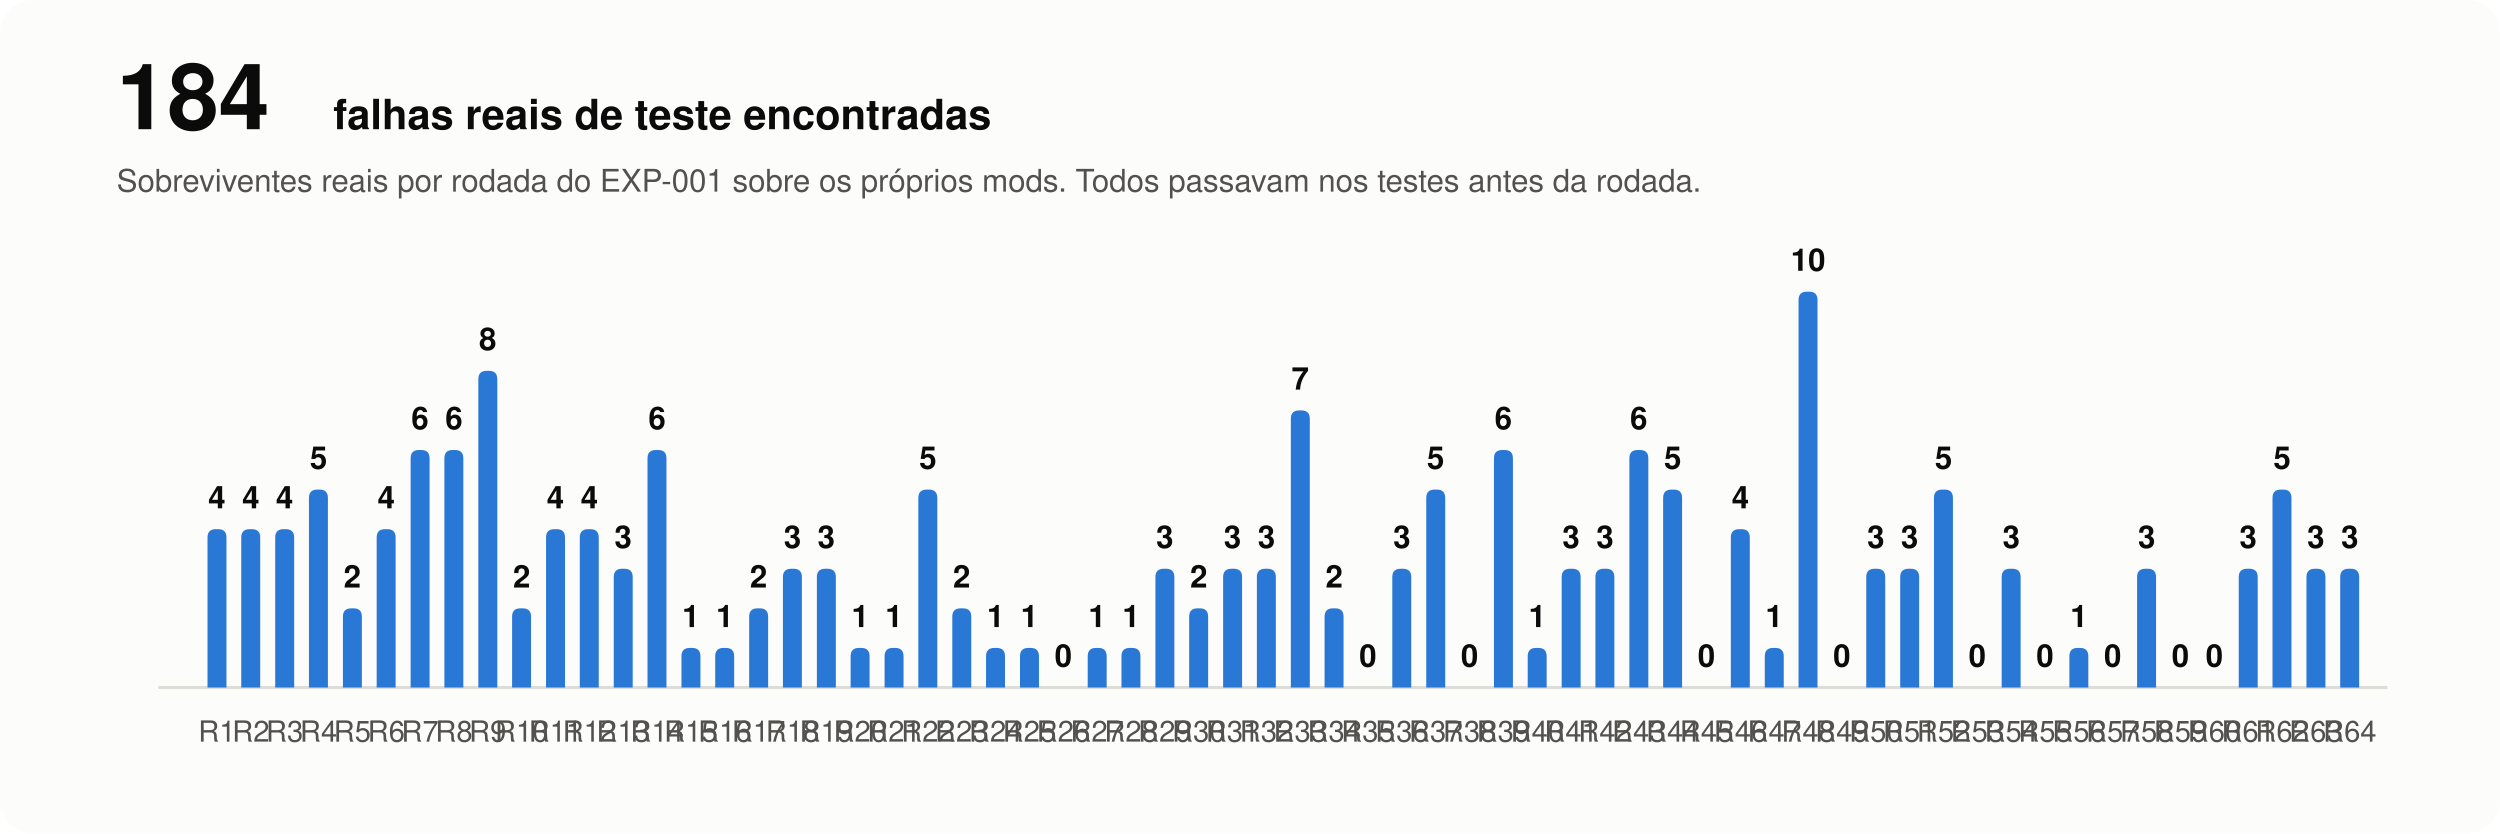
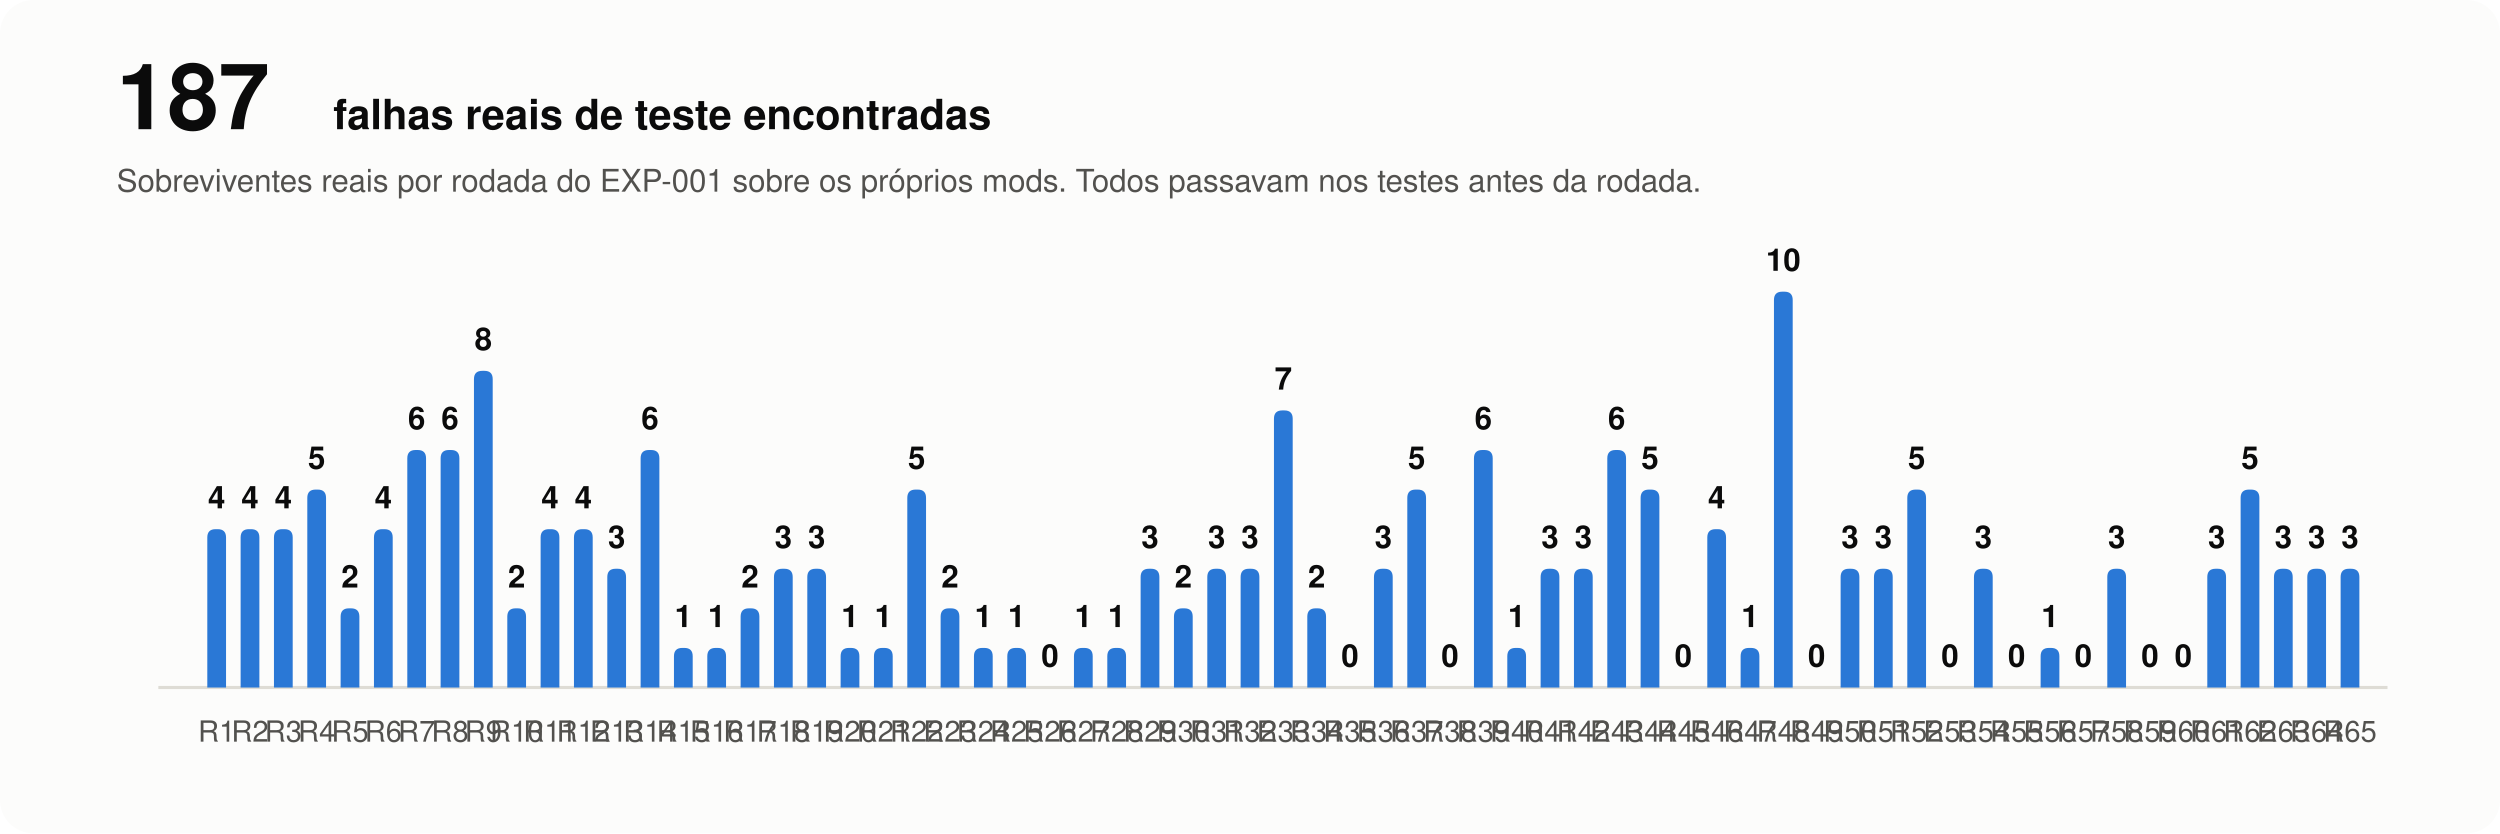
- <svg xmlns="http://www.w3.org/2000/svg" viewBox="0 0 1200 400" width="1200" height="400" role="img" aria-label="184 falhas reais de teste encontradas em 64 rodadas" font-family="ui-sans-serif, -apple-system, 'Segoe UI', Helvetica, Arial, sans-serif">
+ <svg xmlns="http://www.w3.org/2000/svg" viewBox="0 0 1200 400" width="1200" height="400" role="img" aria-label="187 falhas reais de teste encontradas em 65 rodadas" font-family="ui-sans-serif, -apple-system, 'Segoe UI', Helvetica, Arial, sans-serif">
  <style>
  .sup { fill: #fcfcfb; } .sup2 { fill: #f3f2ef; } .borda { stroke: #dedcd5; }
  .t1 { fill: #0b0b0b; } .t2 { fill: #52514e; } .t3 { fill: #8a887f; }
  .ac { fill: #2a78d6; } .acs { stroke: #2a78d6; } .acf { fill: #e8f1fb; }
  .ok { fill: #0f7a3d; } .okf { fill: #e3f3e8; }
  @media (prefers-color-scheme: dark) {
    .sup { fill: #1a1a19; } .sup2 { fill: #232322; } .borda { stroke: #3a3936; }
    .t1 { fill: #f0efec; } .t2 { fill: #c3c2b7; } .t3 { fill: #8f8d84; }
    .ac { fill: #3987e5; } .acs { stroke: #3987e5; } .acf { fill: #1d2c40; }
    .ok { fill: #4cc27a; } .okf { fill: #16301f; }
  }
  @media (prefers-reduced-motion: reduce) { * { animation: none !important; } }

  .barra { transform-box: fill-box; transform-origin: bottom; animation: cresce 1.1s cubic-bezier(.2,.8,.2,1); }
  @keyframes cresce { from { transform: scaleY(0); } to { transform: scaleY(1); } }
</style>
  <rect width="1200" height="400" rx="16" class="sup" />
-   <text x="56" y="62" font-size="44" font-weight="800" class="t1">184</text>
+   <text x="56" y="62" font-size="44" font-weight="800" class="t1">187</text>
  <text x="160" y="62" font-size="20" font-weight="700" class="t1">falhas reais de teste encontradas</text>
  <text x="56" y="92" font-size="15" class="t2">Sobreviventes reais por rodada do EXP-001 sobre os próprios mods. Todos passavam nos testes antes da rodada.</text>
  <line x1="76" y1="330" x2="1146" y2="330" class="borda" stroke-width="1.5" />
  <g class="barra">
-     <path d="M99.6,330 L99.6,258.0 Q99.6,254.0 103.6,254.0 L104.7,254.0 Q108.7,254.0 108.7,258.0 L108.7,330 Z" class="ac" />
-   </g>
-   <text x="104.1" y="244.0" font-size="15" font-weight="700" class="t1" text-anchor="middle">4</text>
-   <text x="104.1" y="356" font-size="14" class="t2" text-anchor="middle">R1</text>
-   <g class="barra">
-     <path d="M115.8,330 L115.8,258.0 Q115.8,254.0 119.8,254.0 L120.9,254.0 Q124.9,254.0 124.9,258.0 L124.9,330 Z" class="ac" />
-   </g>
-   <text x="120.4" y="244.0" font-size="15" font-weight="700" class="t1" text-anchor="middle">4</text>
-   <text x="120.4" y="356" font-size="14" class="t2" text-anchor="middle">R2</text>
-   <g class="barra">
-     <path d="M132.1,330 L132.1,258.0 Q132.1,254.0 136.1,254.0 L137.2,254.0 Q141.2,254.0 141.2,258.0 L141.2,330 Z" class="ac" />
-   </g>
-   <text x="136.6" y="244.0" font-size="15" font-weight="700" class="t1" text-anchor="middle">4</text>
-   <text x="136.6" y="356" font-size="14" class="t2" text-anchor="middle">R3</text>
-   <g class="barra">
-     <path d="M148.3,330 L148.3,239.0 Q148.3,235.0 152.3,235.0 L153.4,235.0 Q157.4,235.0 157.4,239.0 L157.4,330 Z" class="ac" />
-   </g>
-   <text x="152.9" y="225.0" font-size="15" font-weight="700" class="t1" text-anchor="middle">5</text>
-   <text x="152.9" y="356" font-size="14" class="t2" text-anchor="middle">R4</text>
-   <g class="barra">
-     <path d="M164.6,330 L164.6,296.0 Q164.6,292.0 168.6,292.0 L169.7,292.0 Q173.7,292.0 173.7,296.0 L173.7,330 Z" class="ac" />
-   </g>
-   <text x="169.1" y="282.0" font-size="15" font-weight="700" class="t1" text-anchor="middle">2</text>
-   <text x="169.1" y="356" font-size="14" class="t2" text-anchor="middle">R5</text>
-   <g class="barra">
-     <path d="M180.8,330 L180.8,258.0 Q180.8,254.0 184.8,254.0 L185.9,254.0 Q189.9,254.0 189.9,258.0 L189.9,330 Z" class="ac" />
-   </g>
-   <text x="185.4" y="244.0" font-size="15" font-weight="700" class="t1" text-anchor="middle">4</text>
-   <text x="185.4" y="356" font-size="14" class="t2" text-anchor="middle">R6</text>
-   <g class="barra">
-     <path d="M197.1,330 L197.1,220.0 Q197.1,216.0 201.1,216.0 L202.2,216.0 Q206.2,216.0 206.2,220.0 L206.2,330 Z" class="ac" />
-   </g>
-   <text x="201.6" y="206.0" font-size="15" font-weight="700" class="t1" text-anchor="middle">6</text>
-   <text x="201.6" y="356" font-size="14" class="t2" text-anchor="middle">R7</text>
-   <g class="barra">
-     <path d="M213.3,330 L213.3,220.0 Q213.3,216.0 217.3,216.0 L218.4,216.0 Q222.4,216.0 222.4,220.0 L222.4,330 Z" class="ac" />
-   </g>
-   <text x="217.9" y="206.0" font-size="15" font-weight="700" class="t1" text-anchor="middle">6</text>
-   <text x="217.9" y="356" font-size="14" class="t2" text-anchor="middle">R8</text>
-   <g class="barra">
-     <path d="M229.6,330 L229.6,182.0 Q229.6,178.0 233.6,178.0 L234.7,178.0 Q238.7,178.0 238.7,182.0 L238.7,330 Z" class="ac" />
-   </g>
-   <text x="234.1" y="168.0" font-size="15" font-weight="700" class="t1" text-anchor="middle">8</text>
-   <text x="234.1" y="356" font-size="14" class="t2" text-anchor="middle">R9</text>
-   <g class="barra">
-     <path d="M245.8,330 L245.8,296.0 Q245.8,292.0 249.8,292.0 L250.9,292.0 Q254.9,292.0 254.9,296.0 L254.9,330 Z" class="ac" />
-   </g>
-   <text x="250.4" y="282.0" font-size="15" font-weight="700" class="t1" text-anchor="middle">2</text>
-   <text x="250.4" y="356" font-size="14" class="t2" text-anchor="middle">R10</text>
-   <g class="barra">
-     <path d="M262.1,330 L262.1,258.0 Q262.1,254.0 266.1,254.0 L267.2,254.0 Q271.2,254.0 271.2,258.0 L271.2,330 Z" class="ac" />
-   </g>
-   <text x="266.6" y="244.0" font-size="15" font-weight="700" class="t1" text-anchor="middle">4</text>
-   <text x="266.6" y="356" font-size="14" class="t2" text-anchor="middle">R11</text>
-   <g class="barra">
-     <path d="M278.3,330 L278.3,258.0 Q278.3,254.0 282.3,254.0 L283.4,254.0 Q287.4,254.0 287.4,258.0 L287.4,330 Z" class="ac" />
-   </g>
-   <text x="282.9" y="244.0" font-size="15" font-weight="700" class="t1" text-anchor="middle">4</text>
-   <text x="282.9" y="356" font-size="14" class="t2" text-anchor="middle">R12</text>
-   <g class="barra">
-     <path d="M294.6,330 L294.6,277.0 Q294.6,273.0 298.6,273.0 L299.7,273.0 Q303.7,273.0 303.7,277.0 L303.7,330 Z" class="ac" />
-   </g>
-   <text x="299.1" y="263.0" font-size="15" font-weight="700" class="t1" text-anchor="middle">3</text>
-   <text x="299.1" y="356" font-size="14" class="t2" text-anchor="middle">R13</text>
-   <g class="barra">
-     <path d="M310.8,330 L310.8,220.0 Q310.8,216.0 314.8,216.0 L315.9,216.0 Q319.9,216.0 319.9,220.0 L319.9,330 Z" class="ac" />
-   </g>
-   <text x="315.4" y="206.0" font-size="15" font-weight="700" class="t1" text-anchor="middle">6</text>
-   <text x="315.4" y="356" font-size="14" class="t2" text-anchor="middle">R14</text>
-   <g class="barra">
-     <path d="M327.1,330 L327.1,315.0 Q327.1,311.0 331.1,311.0 L332.2,311.0 Q336.2,311.0 336.2,315.0 L336.2,330 Z" class="ac" />
-   </g>
-   <text x="331.6" y="301.0" font-size="15" font-weight="700" class="t1" text-anchor="middle">1</text>
-   <text x="331.6" y="356" font-size="14" class="t2" text-anchor="middle">R15</text>
-   <g class="barra">
-     <path d="M343.3,330 L343.3,315.0 Q343.3,311.0 347.3,311.0 L348.4,311.0 Q352.4,311.0 352.4,315.0 L352.4,330 Z" class="ac" />
-   </g>
-   <text x="347.9" y="301.0" font-size="15" font-weight="700" class="t1" text-anchor="middle">1</text>
-   <text x="347.9" y="356" font-size="14" class="t2" text-anchor="middle">R16</text>
-   <g class="barra">
-     <path d="M359.6,330 L359.6,296.0 Q359.6,292.0 363.6,292.0 L364.7,292.0 Q368.7,292.0 368.7,296.0 L368.7,330 Z" class="ac" />
-   </g>
-   <text x="364.1" y="282.0" font-size="15" font-weight="700" class="t1" text-anchor="middle">2</text>
-   <text x="364.1" y="356" font-size="14" class="t2" text-anchor="middle">R17</text>
-   <g class="barra">
-     <path d="M375.8,330 L375.8,277.0 Q375.8,273.0 379.8,273.0 L380.9,273.0 Q384.9,273.0 384.9,277.0 L384.9,330 Z" class="ac" />
-   </g>
-   <text x="380.4" y="263.0" font-size="15" font-weight="700" class="t1" text-anchor="middle">3</text>
-   <text x="380.4" y="356" font-size="14" class="t2" text-anchor="middle">R18</text>
-   <g class="barra">
-     <path d="M392.1,330 L392.1,277.0 Q392.1,273.0 396.1,273.0 L397.2,273.0 Q401.2,273.0 401.2,277.0 L401.2,330 Z" class="ac" />
-   </g>
-   <text x="396.6" y="263.0" font-size="15" font-weight="700" class="t1" text-anchor="middle">3</text>
-   <text x="396.6" y="356" font-size="14" class="t2" text-anchor="middle">R19</text>
-   <g class="barra">
-     <path d="M408.3,330 L408.3,315.0 Q408.3,311.0 412.3,311.0 L413.4,311.0 Q417.4,311.0 417.4,315.0 L417.4,330 Z" class="ac" />
-   </g>
-   <text x="412.9" y="301.0" font-size="15" font-weight="700" class="t1" text-anchor="middle">1</text>
-   <text x="412.9" y="356" font-size="14" class="t2" text-anchor="middle">R20</text>
-   <g class="barra">
-     <path d="M424.6,330 L424.6,315.0 Q424.6,311.0 428.6,311.0 L429.7,311.0 Q433.7,311.0 433.7,315.0 L433.7,330 Z" class="ac" />
-   </g>
-   <text x="429.1" y="301.0" font-size="15" font-weight="700" class="t1" text-anchor="middle">1</text>
-   <text x="429.1" y="356" font-size="14" class="t2" text-anchor="middle">R21</text>
-   <g class="barra">
-     <path d="M440.8,330 L440.8,239.0 Q440.8,235.0 444.8,235.0 L445.9,235.0 Q449.9,235.0 449.9,239.0 L449.9,330 Z" class="ac" />
-   </g>
-   <text x="445.4" y="225.0" font-size="15" font-weight="700" class="t1" text-anchor="middle">5</text>
-   <text x="445.4" y="356" font-size="14" class="t2" text-anchor="middle">R22</text>
-   <g class="barra">
-     <path d="M457.1,330 L457.1,296.0 Q457.1,292.0 461.1,292.0 L462.2,292.0 Q466.2,292.0 466.2,296.0 L466.2,330 Z" class="ac" />
-   </g>
-   <text x="461.6" y="282.0" font-size="15" font-weight="700" class="t1" text-anchor="middle">2</text>
-   <text x="461.6" y="356" font-size="14" class="t2" text-anchor="middle">R23</text>
-   <g class="barra">
-     <path d="M473.3,330 L473.3,315.0 Q473.3,311.0 477.3,311.0 L478.4,311.0 Q482.4,311.0 482.4,315.0 L482.4,330 Z" class="ac" />
-   </g>
-   <text x="477.9" y="301.0" font-size="15" font-weight="700" class="t1" text-anchor="middle">1</text>
-   <text x="477.9" y="356" font-size="14" class="t2" text-anchor="middle">R24</text>
-   <g class="barra">
-     <path d="M489.6,330 L489.6,315.0 Q489.6,311.0 493.6,311.0 L494.7,311.0 Q498.7,311.0 498.7,315.0 L498.7,330 Z" class="ac" />
-   </g>
-   <text x="494.1" y="301.0" font-size="15" font-weight="700" class="t1" text-anchor="middle">1</text>
-   <text x="494.1" y="356" font-size="14" class="t2" text-anchor="middle">R25</text>
-   <g class="barra">
-     <path d="M505.8,330 L505.8,330.0 Q505.8,330.0 505.8,330.0 L514.9,330.0 Q514.9,330.0 514.9,330.0 L514.9,330 Z" class="ac" />
-   </g>
-   <text x="510.4" y="320.0" font-size="15" font-weight="700" class="t1" text-anchor="middle">0</text>
-   <text x="510.4" y="356" font-size="14" class="t2" text-anchor="middle">R26</text>
-   <g class="barra">
-     <path d="M522.1,330 L522.1,315.0 Q522.1,311.0 526.1,311.0 L527.2,311.0 Q531.2,311.0 531.2,315.0 L531.2,330 Z" class="ac" />
-   </g>
-   <text x="526.6" y="301.0" font-size="15" font-weight="700" class="t1" text-anchor="middle">1</text>
-   <text x="526.6" y="356" font-size="14" class="t2" text-anchor="middle">R27</text>
-   <g class="barra">
-     <path d="M538.3,330 L538.3,315.0 Q538.3,311.0 542.3,311.0 L543.4,311.0 Q547.4,311.0 547.4,315.0 L547.4,330 Z" class="ac" />
-   </g>
-   <text x="542.9" y="301.0" font-size="15" font-weight="700" class="t1" text-anchor="middle">1</text>
-   <text x="542.9" y="356" font-size="14" class="t2" text-anchor="middle">R28</text>
-   <g class="barra">
-     <path d="M554.6,330 L554.6,277.0 Q554.6,273.0 558.6,273.0 L559.7,273.0 Q563.7,273.0 563.7,277.0 L563.7,330 Z" class="ac" />
-   </g>
-   <text x="559.1" y="263.0" font-size="15" font-weight="700" class="t1" text-anchor="middle">3</text>
-   <text x="559.1" y="356" font-size="14" class="t2" text-anchor="middle">R29</text>
-   <g class="barra">
-     <path d="M570.8,330 L570.8,296.0 Q570.8,292.0 574.8,292.0 L575.9,292.0 Q579.9,292.0 579.9,296.0 L579.9,330 Z" class="ac" />
-   </g>
-   <text x="575.4" y="282.0" font-size="15" font-weight="700" class="t1" text-anchor="middle">2</text>
-   <text x="575.4" y="356" font-size="14" class="t2" text-anchor="middle">R30</text>
-   <g class="barra">
-     <path d="M587.1,330 L587.1,277.0 Q587.1,273.0 591.1,273.0 L592.2,273.0 Q596.2,273.0 596.2,277.0 L596.2,330 Z" class="ac" />
-   </g>
-   <text x="591.6" y="263.0" font-size="15" font-weight="700" class="t1" text-anchor="middle">3</text>
-   <text x="591.6" y="356" font-size="14" class="t2" text-anchor="middle">R31</text>
-   <g class="barra">
-     <path d="M603.3,330 L603.3,277.0 Q603.3,273.0 607.3,273.0 L608.4,273.0 Q612.4,273.0 612.4,277.0 L612.4,330 Z" class="ac" />
-   </g>
-   <text x="607.9" y="263.0" font-size="15" font-weight="700" class="t1" text-anchor="middle">3</text>
-   <text x="607.9" y="356" font-size="14" class="t2" text-anchor="middle">R32</text>
-   <g class="barra">
-     <path d="M619.6,330 L619.6,201.0 Q619.6,197.0 623.6,197.0 L624.7,197.0 Q628.7,197.0 628.7,201.0 L628.7,330 Z" class="ac" />
-   </g>
-   <text x="624.1" y="187.0" font-size="15" font-weight="700" class="t1" text-anchor="middle">7</text>
-   <text x="624.1" y="356" font-size="14" class="t2" text-anchor="middle">R33</text>
-   <g class="barra">
-     <path d="M635.8,330 L635.8,296.0 Q635.8,292.0 639.8,292.0 L640.9,292.0 Q644.9,292.0 644.9,296.0 L644.9,330 Z" class="ac" />
-   </g>
-   <text x="640.4" y="282.0" font-size="15" font-weight="700" class="t1" text-anchor="middle">2</text>
-   <text x="640.4" y="356" font-size="14" class="t2" text-anchor="middle">R34</text>
-   <g class="barra">
-     <path d="M652.1,330 L652.1,330.0 Q652.1,330.0 652.1,330.0 L661.2,330.0 Q661.2,330.0 661.2,330.0 L661.2,330 Z" class="ac" />
-   </g>
-   <text x="656.6" y="320.0" font-size="15" font-weight="700" class="t1" text-anchor="middle">0</text>
-   <text x="656.6" y="356" font-size="14" class="t2" text-anchor="middle">R35</text>
-   <g class="barra">
-     <path d="M668.3,330 L668.3,277.0 Q668.3,273.0 672.3,273.0 L673.4,273.0 Q677.4,273.0 677.4,277.0 L677.4,330 Z" class="ac" />
-   </g>
-   <text x="672.9" y="263.0" font-size="15" font-weight="700" class="t1" text-anchor="middle">3</text>
-   <text x="672.9" y="356" font-size="14" class="t2" text-anchor="middle">R36</text>
-   <g class="barra">
-     <path d="M684.6,330 L684.6,239.0 Q684.6,235.0 688.6,235.0 L689.7,235.0 Q693.7,235.0 693.7,239.0 L693.7,330 Z" class="ac" />
-   </g>
-   <text x="689.1" y="225.0" font-size="15" font-weight="700" class="t1" text-anchor="middle">5</text>
-   <text x="689.1" y="356" font-size="14" class="t2" text-anchor="middle">R37</text>
-   <g class="barra">
-     <path d="M700.8,330 L700.8,330.0 Q700.8,330.0 700.8,330.0 L709.9,330.0 Q709.9,330.0 709.9,330.0 L709.9,330 Z" class="ac" />
-   </g>
-   <text x="705.4" y="320.0" font-size="15" font-weight="700" class="t1" text-anchor="middle">0</text>
-   <text x="705.4" y="356" font-size="14" class="t2" text-anchor="middle">R38</text>
-   <g class="barra">
-     <path d="M717.1,330 L717.1,220.0 Q717.1,216.0 721.1,216.0 L722.2,216.0 Q726.2,216.0 726.2,220.0 L726.2,330 Z" class="ac" />
-   </g>
-   <text x="721.6" y="206.0" font-size="15" font-weight="700" class="t1" text-anchor="middle">6</text>
-   <text x="721.6" y="356" font-size="14" class="t2" text-anchor="middle">R39</text>
-   <g class="barra">
-     <path d="M733.3,330 L733.3,315.0 Q733.3,311.0 737.3,311.0 L738.4,311.0 Q742.4,311.0 742.4,315.0 L742.4,330 Z" class="ac" />
-   </g>
-   <text x="737.9" y="301.0" font-size="15" font-weight="700" class="t1" text-anchor="middle">1</text>
-   <text x="737.9" y="356" font-size="14" class="t2" text-anchor="middle">R40</text>
-   <g class="barra">
-     <path d="M749.6,330 L749.6,277.0 Q749.6,273.0 753.6,273.0 L754.7,273.0 Q758.7,273.0 758.7,277.0 L758.7,330 Z" class="ac" />
-   </g>
-   <text x="754.1" y="263.0" font-size="15" font-weight="700" class="t1" text-anchor="middle">3</text>
-   <text x="754.1" y="356" font-size="14" class="t2" text-anchor="middle">R41</text>
-   <g class="barra">
-     <path d="M765.8,330 L765.8,277.0 Q765.8,273.0 769.8,273.0 L770.9,273.0 Q774.9,273.0 774.9,277.0 L774.9,330 Z" class="ac" />
-   </g>
-   <text x="770.4" y="263.0" font-size="15" font-weight="700" class="t1" text-anchor="middle">3</text>
-   <text x="770.4" y="356" font-size="14" class="t2" text-anchor="middle">R42</text>
-   <g class="barra">
-     <path d="M782.1,330 L782.1,220.0 Q782.1,216.0 786.1,216.0 L787.2,216.0 Q791.2,216.0 791.2,220.0 L791.2,330 Z" class="ac" />
-   </g>
-   <text x="786.6" y="206.0" font-size="15" font-weight="700" class="t1" text-anchor="middle">6</text>
-   <text x="786.6" y="356" font-size="14" class="t2" text-anchor="middle">R43</text>
-   <g class="barra">
-     <path d="M798.3,330 L798.3,239.0 Q798.3,235.0 802.3,235.0 L803.4,235.0 Q807.4,235.0 807.4,239.0 L807.4,330 Z" class="ac" />
-   </g>
-   <text x="802.9" y="225.0" font-size="15" font-weight="700" class="t1" text-anchor="middle">5</text>
-   <text x="802.9" y="356" font-size="14" class="t2" text-anchor="middle">R44</text>
-   <g class="barra">
-     <path d="M814.6,330 L814.6,330.0 Q814.6,330.0 814.6,330.0 L823.7,330.0 Q823.7,330.0 823.7,330.0 L823.7,330 Z" class="ac" />
-   </g>
-   <text x="819.1" y="320.0" font-size="15" font-weight="700" class="t1" text-anchor="middle">0</text>
-   <text x="819.1" y="356" font-size="14" class="t2" text-anchor="middle">R45</text>
-   <g class="barra">
-     <path d="M830.8,330 L830.8,258.0 Q830.8,254.0 834.8,254.0 L835.9,254.0 Q839.9,254.0 839.9,258.0 L839.9,330 Z" class="ac" />
-   </g>
-   <text x="835.4" y="244.0" font-size="15" font-weight="700" class="t1" text-anchor="middle">4</text>
-   <text x="835.4" y="356" font-size="14" class="t2" text-anchor="middle">R46</text>
-   <g class="barra">
-     <path d="M847.1,330 L847.1,315.0 Q847.1,311.0 851.1,311.0 L852.2,311.0 Q856.2,311.0 856.2,315.0 L856.2,330 Z" class="ac" />
-   </g>
-   <text x="851.6" y="301.0" font-size="15" font-weight="700" class="t1" text-anchor="middle">1</text>
-   <text x="851.6" y="356" font-size="14" class="t2" text-anchor="middle">R47</text>
-   <g class="barra">
-     <path d="M863.3,330 L863.3,144.0 Q863.3,140.0 867.3,140.0 L868.4,140.0 Q872.4,140.0 872.4,144.0 L872.4,330 Z" class="ac" />
-   </g>
-   <text x="867.9" y="130.0" font-size="15" font-weight="700" class="t1" text-anchor="middle">10</text>
-   <text x="867.9" y="356" font-size="14" class="t2" text-anchor="middle">R48</text>
-   <g class="barra">
-     <path d="M879.6,330 L879.6,330.0 Q879.6,330.0 879.6,330.0 L888.7,330.0 Q888.7,330.0 888.7,330.0 L888.7,330 Z" class="ac" />
-   </g>
-   <text x="884.1" y="320.0" font-size="15" font-weight="700" class="t1" text-anchor="middle">0</text>
-   <text x="884.1" y="356" font-size="14" class="t2" text-anchor="middle">R49</text>
-   <g class="barra">
-     <path d="M895.8,330 L895.8,277.0 Q895.8,273.0 899.8,273.0 L900.9,273.0 Q904.9,273.0 904.9,277.0 L904.9,330 Z" class="ac" />
-   </g>
-   <text x="900.4" y="263.0" font-size="15" font-weight="700" class="t1" text-anchor="middle">3</text>
-   <text x="900.4" y="356" font-size="14" class="t2" text-anchor="middle">R50</text>
-   <g class="barra">
-     <path d="M912.1,330 L912.1,277.0 Q912.1,273.0 916.1,273.0 L917.2,273.0 Q921.2,273.0 921.2,277.0 L921.2,330 Z" class="ac" />
-   </g>
-   <text x="916.6" y="263.0" font-size="15" font-weight="700" class="t1" text-anchor="middle">3</text>
-   <text x="916.6" y="356" font-size="14" class="t2" text-anchor="middle">R51</text>
-   <g class="barra">
-     <path d="M928.3,330 L928.3,239.0 Q928.3,235.0 932.3,235.0 L933.4,235.0 Q937.4,235.0 937.4,239.0 L937.4,330 Z" class="ac" />
-   </g>
-   <text x="932.9" y="225.0" font-size="15" font-weight="700" class="t1" text-anchor="middle">5</text>
-   <text x="932.9" y="356" font-size="14" class="t2" text-anchor="middle">R52</text>
-   <g class="barra">
-     <path d="M944.6,330 L944.6,330.0 Q944.6,330.0 944.6,330.0 L953.7,330.0 Q953.7,330.0 953.7,330.0 L953.7,330 Z" class="ac" />
-   </g>
-   <text x="949.1" y="320.0" font-size="15" font-weight="700" class="t1" text-anchor="middle">0</text>
-   <text x="949.1" y="356" font-size="14" class="t2" text-anchor="middle">R53</text>
-   <g class="barra">
-     <path d="M960.8,330 L960.8,277.0 Q960.8,273.0 964.8,273.0 L965.9,273.0 Q969.9,273.0 969.9,277.0 L969.9,330 Z" class="ac" />
-   </g>
-   <text x="965.4" y="263.0" font-size="15" font-weight="700" class="t1" text-anchor="middle">3</text>
-   <text x="965.4" y="356" font-size="14" class="t2" text-anchor="middle">R54</text>
-   <g class="barra">
-     <path d="M977.1,330 L977.1,330.0 Q977.1,330.0 977.1,330.0 L986.2,330.0 Q986.2,330.0 986.2,330.0 L986.2,330 Z" class="ac" />
-   </g>
-   <text x="981.6" y="320.0" font-size="15" font-weight="700" class="t1" text-anchor="middle">0</text>
-   <text x="981.6" y="356" font-size="14" class="t2" text-anchor="middle">R55</text>
-   <g class="barra">
-     <path d="M993.3,330 L993.3,315.0 Q993.3,311.0 997.3,311.0 L998.4,311.0 Q1002.4,311.0 1002.4,315.0 L1002.4,330 Z" class="ac" />
-   </g>
-   <text x="997.9" y="301.0" font-size="15" font-weight="700" class="t1" text-anchor="middle">1</text>
-   <text x="997.9" y="356" font-size="14" class="t2" text-anchor="middle">R56</text>
-   <g class="barra">
-     <path d="M1009.6,330 L1009.6,330.0 Q1009.6,330.0 1009.6,330.0 L1018.7,330.0 Q1018.7,330.0 1018.7,330.0 L1018.7,330 Z" class="ac" />
-   </g>
-   <text x="1014.1" y="320.0" font-size="15" font-weight="700" class="t1" text-anchor="middle">0</text>
-   <text x="1014.1" y="356" font-size="14" class="t2" text-anchor="middle">R57</text>
-   <g class="barra">
-     <path d="M1025.8,330 L1025.8,277.0 Q1025.8,273.0 1029.8,273.0 L1030.9,273.0 Q1034.9,273.0 1034.9,277.0 L1034.9,330 Z" class="ac" />
-   </g>
-   <text x="1030.4" y="263.0" font-size="15" font-weight="700" class="t1" text-anchor="middle">3</text>
-   <text x="1030.4" y="356" font-size="14" class="t2" text-anchor="middle">R58</text>
-   <g class="barra">
-     <path d="M1042.1,330 L1042.1,330.0 Q1042.1,330.0 1042.1,330.0 L1051.2,330.0 Q1051.2,330.0 1051.2,330.0 L1051.2,330 Z" class="ac" />
-   </g>
-   <text x="1046.6" y="320.0" font-size="15" font-weight="700" class="t1" text-anchor="middle">0</text>
-   <text x="1046.6" y="356" font-size="14" class="t2" text-anchor="middle">R59</text>
-   <g class="barra">
-     <path d="M1058.3,330 L1058.3,330.0 Q1058.3,330.0 1058.3,330.0 L1067.4,330.0 Q1067.4,330.0 1067.4,330.0 L1067.4,330 Z" class="ac" />
-   </g>
-   <text x="1062.9" y="320.0" font-size="15" font-weight="700" class="t1" text-anchor="middle">0</text>
-   <text x="1062.9" y="356" font-size="14" class="t2" text-anchor="middle">R60</text>
-   <g class="barra">
-     <path d="M1074.6,330 L1074.6,277.0 Q1074.6,273.0 1078.6,273.0 L1079.7,273.0 Q1083.7,273.0 1083.7,277.0 L1083.7,330 Z" class="ac" />
-   </g>
-   <text x="1079.1" y="263.0" font-size="15" font-weight="700" class="t1" text-anchor="middle">3</text>
-   <text x="1079.1" y="356" font-size="14" class="t2" text-anchor="middle">R61</text>
-   <g class="barra">
-     <path d="M1090.8,330 L1090.8,239.0 Q1090.8,235.0 1094.8,235.0 L1095.9,235.0 Q1099.9,235.0 1099.9,239.0 L1099.9,330 Z" class="ac" />
-   </g>
-   <text x="1095.4" y="225.0" font-size="15" font-weight="700" class="t1" text-anchor="middle">5</text>
-   <text x="1095.4" y="356" font-size="14" class="t2" text-anchor="middle">R62</text>
-   <g class="barra">
-     <path d="M1107.1,330 L1107.1,277.0 Q1107.1,273.0 1111.1,273.0 L1112.2,273.0 Q1116.2,273.0 1116.2,277.0 L1116.2,330 Z" class="ac" />
-   </g>
-   <text x="1111.6" y="263.0" font-size="15" font-weight="700" class="t1" text-anchor="middle">3</text>
-   <text x="1111.6" y="356" font-size="14" class="t2" text-anchor="middle">R63</text>
-   <g class="barra">
-     <path d="M1123.3,330 L1123.3,277.0 Q1123.3,273.0 1127.3,273.0 L1128.4,273.0 Q1132.4,273.0 1132.4,277.0 L1132.4,330 Z" class="ac" />
-   </g>
-   <text x="1127.9" y="263.0" font-size="15" font-weight="700" class="t1" text-anchor="middle">3</text>
-   <text x="1127.9" y="356" font-size="14" class="t2" text-anchor="middle">R64</text>
+     <path d="M99.5,330 L99.5,258.0 Q99.5,254.0 103.5,254.0 L104.5,254.0 Q108.5,254.0 108.5,258.0 L108.5,330 Z" class="ac" />
+   </g>
+   <text x="104.0" y="244.0" font-size="15" font-weight="700" class="t1" text-anchor="middle">4</text>
+   <text x="104.0" y="356" font-size="14" class="t2" text-anchor="middle">R1</text>
+   <g class="barra">
+     <path d="M115.5,330 L115.5,258.0 Q115.5,254.0 119.5,254.0 L120.5,254.0 Q124.5,254.0 124.5,258.0 L124.5,330 Z" class="ac" />
+   </g>
+   <text x="120.0" y="244.0" font-size="15" font-weight="700" class="t1" text-anchor="middle">4</text>
+   <text x="120.0" y="356" font-size="14" class="t2" text-anchor="middle">R2</text>
+   <g class="barra">
+     <path d="M131.5,330 L131.5,258.0 Q131.5,254.0 135.5,254.0 L136.5,254.0 Q140.5,254.0 140.5,258.0 L140.5,330 Z" class="ac" />
+   </g>
+   <text x="136.0" y="244.0" font-size="15" font-weight="700" class="t1" text-anchor="middle">4</text>
+   <text x="136.0" y="356" font-size="14" class="t2" text-anchor="middle">R3</text>
+   <g class="barra">
+     <path d="M147.5,330 L147.5,239.0 Q147.5,235.0 151.5,235.0 L152.5,235.0 Q156.5,235.0 156.5,239.0 L156.5,330 Z" class="ac" />
+   </g>
+   <text x="152.0" y="225.0" font-size="15" font-weight="700" class="t1" text-anchor="middle">5</text>
+   <text x="152.0" y="356" font-size="14" class="t2" text-anchor="middle">R4</text>
+   <g class="barra">
+     <path d="M163.5,330 L163.5,296.0 Q163.5,292.0 167.5,292.0 L168.5,292.0 Q172.5,292.0 172.5,296.0 L172.5,330 Z" class="ac" />
+   </g>
+   <text x="168.0" y="282.0" font-size="15" font-weight="700" class="t1" text-anchor="middle">2</text>
+   <text x="168.0" y="356" font-size="14" class="t2" text-anchor="middle">R5</text>
+   <g class="barra">
+     <path d="M179.5,330 L179.5,258.0 Q179.5,254.0 183.5,254.0 L184.5,254.0 Q188.5,254.0 188.5,258.0 L188.5,330 Z" class="ac" />
+   </g>
+   <text x="184.0" y="244.0" font-size="15" font-weight="700" class="t1" text-anchor="middle">4</text>
+   <text x="184.0" y="356" font-size="14" class="t2" text-anchor="middle">R6</text>
+   <g class="barra">
+     <path d="M195.5,330 L195.5,220.0 Q195.5,216.0 199.5,216.0 L200.5,216.0 Q204.5,216.0 204.5,220.0 L204.5,330 Z" class="ac" />
+   </g>
+   <text x="200.0" y="206.0" font-size="15" font-weight="700" class="t1" text-anchor="middle">6</text>
+   <text x="200.0" y="356" font-size="14" class="t2" text-anchor="middle">R7</text>
+   <g class="barra">
+     <path d="M211.5,330 L211.5,220.0 Q211.5,216.0 215.5,216.0 L216.5,216.0 Q220.5,216.0 220.5,220.0 L220.5,330 Z" class="ac" />
+   </g>
+   <text x="216.0" y="206.0" font-size="15" font-weight="700" class="t1" text-anchor="middle">6</text>
+   <text x="216.0" y="356" font-size="14" class="t2" text-anchor="middle">R8</text>
+   <g class="barra">
+     <path d="M227.5,330 L227.5,182.0 Q227.5,178.0 231.5,178.0 L232.5,178.0 Q236.5,178.0 236.5,182.0 L236.5,330 Z" class="ac" />
+   </g>
+   <text x="232.0" y="168.0" font-size="15" font-weight="700" class="t1" text-anchor="middle">8</text>
+   <text x="232.0" y="356" font-size="14" class="t2" text-anchor="middle">R9</text>
+   <g class="barra">
+     <path d="M243.5,330 L243.5,296.0 Q243.5,292.0 247.5,292.0 L248.5,292.0 Q252.5,292.0 252.5,296.0 L252.5,330 Z" class="ac" />
+   </g>
+   <text x="248.0" y="282.0" font-size="15" font-weight="700" class="t1" text-anchor="middle">2</text>
+   <text x="248.0" y="356" font-size="14" class="t2" text-anchor="middle">R10</text>
+   <g class="barra">
+     <path d="M259.5,330 L259.5,258.0 Q259.5,254.0 263.5,254.0 L264.5,254.0 Q268.5,254.0 268.5,258.0 L268.5,330 Z" class="ac" />
+   </g>
+   <text x="264.0" y="244.0" font-size="15" font-weight="700" class="t1" text-anchor="middle">4</text>
+   <text x="264.0" y="356" font-size="14" class="t2" text-anchor="middle">R11</text>
+   <g class="barra">
+     <path d="M275.5,330 L275.5,258.0 Q275.5,254.0 279.5,254.0 L280.5,254.0 Q284.5,254.0 284.5,258.0 L284.5,330 Z" class="ac" />
+   </g>
+   <text x="280.0" y="244.0" font-size="15" font-weight="700" class="t1" text-anchor="middle">4</text>
+   <text x="280.0" y="356" font-size="14" class="t2" text-anchor="middle">R12</text>
+   <g class="barra">
+     <path d="M291.5,330 L291.5,277.0 Q291.5,273.0 295.5,273.0 L296.5,273.0 Q300.5,273.0 300.5,277.0 L300.5,330 Z" class="ac" />
+   </g>
+   <text x="296.0" y="263.0" font-size="15" font-weight="700" class="t1" text-anchor="middle">3</text>
+   <text x="296.0" y="356" font-size="14" class="t2" text-anchor="middle">R13</text>
+   <g class="barra">
+     <path d="M307.5,330 L307.5,220.0 Q307.5,216.0 311.5,216.0 L312.5,216.0 Q316.5,216.0 316.5,220.0 L316.5,330 Z" class="ac" />
+   </g>
+   <text x="312.0" y="206.0" font-size="15" font-weight="700" class="t1" text-anchor="middle">6</text>
+   <text x="312.0" y="356" font-size="14" class="t2" text-anchor="middle">R14</text>
+   <g class="barra">
+     <path d="M323.5,330 L323.5,315.0 Q323.5,311.0 327.5,311.0 L328.5,311.0 Q332.5,311.0 332.5,315.0 L332.5,330 Z" class="ac" />
+   </g>
+   <text x="328.0" y="301.0" font-size="15" font-weight="700" class="t1" text-anchor="middle">1</text>
+   <text x="328.0" y="356" font-size="14" class="t2" text-anchor="middle">R15</text>
+   <g class="barra">
+     <path d="M339.5,330 L339.5,315.0 Q339.5,311.0 343.5,311.0 L344.5,311.0 Q348.5,311.0 348.5,315.0 L348.5,330 Z" class="ac" />
+   </g>
+   <text x="344.0" y="301.0" font-size="15" font-weight="700" class="t1" text-anchor="middle">1</text>
+   <text x="344.0" y="356" font-size="14" class="t2" text-anchor="middle">R16</text>
+   <g class="barra">
+     <path d="M355.5,330 L355.5,296.0 Q355.5,292.0 359.5,292.0 L360.5,292.0 Q364.5,292.0 364.5,296.0 L364.5,330 Z" class="ac" />
+   </g>
+   <text x="360.0" y="282.0" font-size="15" font-weight="700" class="t1" text-anchor="middle">2</text>
+   <text x="360.0" y="356" font-size="14" class="t2" text-anchor="middle">R17</text>
+   <g class="barra">
+     <path d="M371.5,330 L371.5,277.0 Q371.5,273.0 375.5,273.0 L376.5,273.0 Q380.5,273.0 380.5,277.0 L380.5,330 Z" class="ac" />
+   </g>
+   <text x="376.0" y="263.0" font-size="15" font-weight="700" class="t1" text-anchor="middle">3</text>
+   <text x="376.0" y="356" font-size="14" class="t2" text-anchor="middle">R18</text>
+   <g class="barra">
+     <path d="M387.5,330 L387.5,277.0 Q387.5,273.0 391.5,273.0 L392.5,273.0 Q396.5,273.0 396.5,277.0 L396.5,330 Z" class="ac" />
+   </g>
+   <text x="392.0" y="263.0" font-size="15" font-weight="700" class="t1" text-anchor="middle">3</text>
+   <text x="392.0" y="356" font-size="14" class="t2" text-anchor="middle">R19</text>
+   <g class="barra">
+     <path d="M403.5,330 L403.5,315.0 Q403.5,311.0 407.5,311.0 L408.5,311.0 Q412.5,311.0 412.5,315.0 L412.5,330 Z" class="ac" />
+   </g>
+   <text x="408.0" y="301.0" font-size="15" font-weight="700" class="t1" text-anchor="middle">1</text>
+   <text x="408.0" y="356" font-size="14" class="t2" text-anchor="middle">R20</text>
+   <g class="barra">
+     <path d="M419.5,330 L419.5,315.0 Q419.5,311.0 423.5,311.0 L424.5,311.0 Q428.5,311.0 428.5,315.0 L428.5,330 Z" class="ac" />
+   </g>
+   <text x="424.0" y="301.0" font-size="15" font-weight="700" class="t1" text-anchor="middle">1</text>
+   <text x="424.0" y="356" font-size="14" class="t2" text-anchor="middle">R21</text>
+   <g class="barra">
+     <path d="M435.5,330 L435.5,239.0 Q435.5,235.0 439.5,235.0 L440.5,235.0 Q444.5,235.0 444.5,239.0 L444.5,330 Z" class="ac" />
+   </g>
+   <text x="440.0" y="225.0" font-size="15" font-weight="700" class="t1" text-anchor="middle">5</text>
+   <text x="440.0" y="356" font-size="14" class="t2" text-anchor="middle">R22</text>
+   <g class="barra">
+     <path d="M451.5,330 L451.5,296.0 Q451.5,292.0 455.5,292.0 L456.5,292.0 Q460.5,292.0 460.5,296.0 L460.5,330 Z" class="ac" />
+   </g>
+   <text x="456.0" y="282.0" font-size="15" font-weight="700" class="t1" text-anchor="middle">2</text>
+   <text x="456.0" y="356" font-size="14" class="t2" text-anchor="middle">R23</text>
+   <g class="barra">
+     <path d="M467.5,330 L467.5,315.0 Q467.5,311.0 471.5,311.0 L472.5,311.0 Q476.5,311.0 476.5,315.0 L476.5,330 Z" class="ac" />
+   </g>
+   <text x="472.0" y="301.0" font-size="15" font-weight="700" class="t1" text-anchor="middle">1</text>
+   <text x="472.0" y="356" font-size="14" class="t2" text-anchor="middle">R24</text>
+   <g class="barra">
+     <path d="M483.5,330 L483.5,315.0 Q483.5,311.0 487.5,311.0 L488.5,311.0 Q492.5,311.0 492.5,315.0 L492.5,330 Z" class="ac" />
+   </g>
+   <text x="488.0" y="301.0" font-size="15" font-weight="700" class="t1" text-anchor="middle">1</text>
+   <text x="488.0" y="356" font-size="14" class="t2" text-anchor="middle">R25</text>
+   <g class="barra">
+     <path d="M499.5,330 L499.5,330.0 Q499.5,330.0 499.5,330.0 L508.5,330.0 Q508.5,330.0 508.5,330.0 L508.5,330 Z" class="ac" />
+   </g>
+   <text x="504.0" y="320.0" font-size="15" font-weight="700" class="t1" text-anchor="middle">0</text>
+   <text x="504.0" y="356" font-size="14" class="t2" text-anchor="middle">R26</text>
+   <g class="barra">
+     <path d="M515.5,330 L515.5,315.0 Q515.5,311.0 519.5,311.0 L520.5,311.0 Q524.5,311.0 524.5,315.0 L524.5,330 Z" class="ac" />
+   </g>
+   <text x="520.0" y="301.0" font-size="15" font-weight="700" class="t1" text-anchor="middle">1</text>
+   <text x="520.0" y="356" font-size="14" class="t2" text-anchor="middle">R27</text>
+   <g class="barra">
+     <path d="M531.5,330 L531.5,315.0 Q531.5,311.0 535.5,311.0 L536.5,311.0 Q540.5,311.0 540.5,315.0 L540.5,330 Z" class="ac" />
+   </g>
+   <text x="536.0" y="301.0" font-size="15" font-weight="700" class="t1" text-anchor="middle">1</text>
+   <text x="536.0" y="356" font-size="14" class="t2" text-anchor="middle">R28</text>
+   <g class="barra">
+     <path d="M547.5,330 L547.5,277.0 Q547.5,273.0 551.5,273.0 L552.5,273.0 Q556.5,273.0 556.5,277.0 L556.5,330 Z" class="ac" />
+   </g>
+   <text x="552.0" y="263.0" font-size="15" font-weight="700" class="t1" text-anchor="middle">3</text>
+   <text x="552.0" y="356" font-size="14" class="t2" text-anchor="middle">R29</text>
+   <g class="barra">
+     <path d="M563.5,330 L563.5,296.0 Q563.5,292.0 567.5,292.0 L568.5,292.0 Q572.5,292.0 572.5,296.0 L572.5,330 Z" class="ac" />
+   </g>
+   <text x="568.0" y="282.0" font-size="15" font-weight="700" class="t1" text-anchor="middle">2</text>
+   <text x="568.0" y="356" font-size="14" class="t2" text-anchor="middle">R30</text>
+   <g class="barra">
+     <path d="M579.5,330 L579.5,277.0 Q579.5,273.0 583.5,273.0 L584.5,273.0 Q588.5,273.0 588.5,277.0 L588.5,330 Z" class="ac" />
+   </g>
+   <text x="584.0" y="263.0" font-size="15" font-weight="700" class="t1" text-anchor="middle">3</text>
+   <text x="584.0" y="356" font-size="14" class="t2" text-anchor="middle">R31</text>
+   <g class="barra">
+     <path d="M595.5,330 L595.5,277.0 Q595.5,273.0 599.5,273.0 L600.5,273.0 Q604.5,273.0 604.5,277.0 L604.5,330 Z" class="ac" />
+   </g>
+   <text x="600.0" y="263.0" font-size="15" font-weight="700" class="t1" text-anchor="middle">3</text>
+   <text x="600.0" y="356" font-size="14" class="t2" text-anchor="middle">R32</text>
+   <g class="barra">
+     <path d="M611.5,330 L611.5,201.0 Q611.5,197.0 615.5,197.0 L616.5,197.0 Q620.5,197.0 620.5,201.0 L620.5,330 Z" class="ac" />
+   </g>
+   <text x="616.0" y="187.0" font-size="15" font-weight="700" class="t1" text-anchor="middle">7</text>
+   <text x="616.0" y="356" font-size="14" class="t2" text-anchor="middle">R33</text>
+   <g class="barra">
+     <path d="M627.5,330 L627.5,296.0 Q627.5,292.0 631.5,292.0 L632.5,292.0 Q636.5,292.0 636.5,296.0 L636.5,330 Z" class="ac" />
+   </g>
+   <text x="632.0" y="282.0" font-size="15" font-weight="700" class="t1" text-anchor="middle">2</text>
+   <text x="632.0" y="356" font-size="14" class="t2" text-anchor="middle">R34</text>
+   <g class="barra">
+     <path d="M643.5,330 L643.5,330.0 Q643.5,330.0 643.5,330.0 L652.5,330.0 Q652.5,330.0 652.5,330.0 L652.5,330 Z" class="ac" />
+   </g>
+   <text x="648.0" y="320.0" font-size="15" font-weight="700" class="t1" text-anchor="middle">0</text>
+   <text x="648.0" y="356" font-size="14" class="t2" text-anchor="middle">R35</text>
+   <g class="barra">
+     <path d="M659.5,330 L659.5,277.0 Q659.5,273.0 663.5,273.0 L664.5,273.0 Q668.5,273.0 668.5,277.0 L668.5,330 Z" class="ac" />
+   </g>
+   <text x="664.0" y="263.0" font-size="15" font-weight="700" class="t1" text-anchor="middle">3</text>
+   <text x="664.0" y="356" font-size="14" class="t2" text-anchor="middle">R36</text>
+   <g class="barra">
+     <path d="M675.5,330 L675.5,239.0 Q675.5,235.0 679.5,235.0 L680.5,235.0 Q684.5,235.0 684.5,239.0 L684.5,330 Z" class="ac" />
+   </g>
+   <text x="680.0" y="225.0" font-size="15" font-weight="700" class="t1" text-anchor="middle">5</text>
+   <text x="680.0" y="356" font-size="14" class="t2" text-anchor="middle">R37</text>
+   <g class="barra">
+     <path d="M691.5,330 L691.5,330.0 Q691.5,330.0 691.5,330.0 L700.5,330.0 Q700.5,330.0 700.5,330.0 L700.5,330 Z" class="ac" />
+   </g>
+   <text x="696.0" y="320.0" font-size="15" font-weight="700" class="t1" text-anchor="middle">0</text>
+   <text x="696.0" y="356" font-size="14" class="t2" text-anchor="middle">R38</text>
+   <g class="barra">
+     <path d="M707.5,330 L707.5,220.0 Q707.5,216.0 711.5,216.0 L712.5,216.0 Q716.5,216.0 716.5,220.0 L716.5,330 Z" class="ac" />
+   </g>
+   <text x="712.0" y="206.0" font-size="15" font-weight="700" class="t1" text-anchor="middle">6</text>
+   <text x="712.0" y="356" font-size="14" class="t2" text-anchor="middle">R39</text>
+   <g class="barra">
+     <path d="M723.5,330 L723.5,315.0 Q723.5,311.0 727.5,311.0 L728.5,311.0 Q732.5,311.0 732.5,315.0 L732.5,330 Z" class="ac" />
+   </g>
+   <text x="728.0" y="301.0" font-size="15" font-weight="700" class="t1" text-anchor="middle">1</text>
+   <text x="728.0" y="356" font-size="14" class="t2" text-anchor="middle">R40</text>
+   <g class="barra">
+     <path d="M739.5,330 L739.5,277.0 Q739.5,273.0 743.5,273.0 L744.5,273.0 Q748.5,273.0 748.5,277.0 L748.5,330 Z" class="ac" />
+   </g>
+   <text x="744.0" y="263.0" font-size="15" font-weight="700" class="t1" text-anchor="middle">3</text>
+   <text x="744.0" y="356" font-size="14" class="t2" text-anchor="middle">R41</text>
+   <g class="barra">
+     <path d="M755.5,330 L755.5,277.0 Q755.5,273.0 759.5,273.0 L760.5,273.0 Q764.5,273.0 764.5,277.0 L764.5,330 Z" class="ac" />
+   </g>
+   <text x="760.0" y="263.0" font-size="15" font-weight="700" class="t1" text-anchor="middle">3</text>
+   <text x="760.0" y="356" font-size="14" class="t2" text-anchor="middle">R42</text>
+   <g class="barra">
+     <path d="M771.5,330 L771.5,220.0 Q771.5,216.0 775.5,216.0 L776.5,216.0 Q780.5,216.0 780.5,220.0 L780.5,330 Z" class="ac" />
+   </g>
+   <text x="776.0" y="206.0" font-size="15" font-weight="700" class="t1" text-anchor="middle">6</text>
+   <text x="776.0" y="356" font-size="14" class="t2" text-anchor="middle">R43</text>
+   <g class="barra">
+     <path d="M787.5,330 L787.5,239.0 Q787.5,235.0 791.5,235.0 L792.5,235.0 Q796.5,235.0 796.5,239.0 L796.5,330 Z" class="ac" />
+   </g>
+   <text x="792.0" y="225.0" font-size="15" font-weight="700" class="t1" text-anchor="middle">5</text>
+   <text x="792.0" y="356" font-size="14" class="t2" text-anchor="middle">R44</text>
+   <g class="barra">
+     <path d="M803.5,330 L803.5,330.0 Q803.5,330.0 803.5,330.0 L812.5,330.0 Q812.5,330.0 812.5,330.0 L812.5,330 Z" class="ac" />
+   </g>
+   <text x="808.0" y="320.0" font-size="15" font-weight="700" class="t1" text-anchor="middle">0</text>
+   <text x="808.0" y="356" font-size="14" class="t2" text-anchor="middle">R45</text>
+   <g class="barra">
+     <path d="M819.5,330 L819.5,258.0 Q819.5,254.0 823.5,254.0 L824.5,254.0 Q828.5,254.0 828.5,258.0 L828.5,330 Z" class="ac" />
+   </g>
+   <text x="824.0" y="244.0" font-size="15" font-weight="700" class="t1" text-anchor="middle">4</text>
+   <text x="824.0" y="356" font-size="14" class="t2" text-anchor="middle">R46</text>
+   <g class="barra">
+     <path d="M835.5,330 L835.5,315.0 Q835.5,311.0 839.5,311.0 L840.5,311.0 Q844.5,311.0 844.5,315.0 L844.5,330 Z" class="ac" />
+   </g>
+   <text x="840.0" y="301.0" font-size="15" font-weight="700" class="t1" text-anchor="middle">1</text>
+   <text x="840.0" y="356" font-size="14" class="t2" text-anchor="middle">R47</text>
+   <g class="barra">
+     <path d="M851.5,330 L851.5,144.0 Q851.5,140.0 855.5,140.0 L856.5,140.0 Q860.5,140.0 860.5,144.0 L860.5,330 Z" class="ac" />
+   </g>
+   <text x="856.0" y="130.0" font-size="15" font-weight="700" class="t1" text-anchor="middle">10</text>
+   <text x="856.0" y="356" font-size="14" class="t2" text-anchor="middle">R48</text>
+   <g class="barra">
+     <path d="M867.5,330 L867.5,330.0 Q867.5,330.0 867.5,330.0 L876.5,330.0 Q876.5,330.0 876.5,330.0 L876.5,330 Z" class="ac" />
+   </g>
+   <text x="872.0" y="320.0" font-size="15" font-weight="700" class="t1" text-anchor="middle">0</text>
+   <text x="872.0" y="356" font-size="14" class="t2" text-anchor="middle">R49</text>
+   <g class="barra">
+     <path d="M883.5,330 L883.5,277.0 Q883.5,273.0 887.5,273.0 L888.5,273.0 Q892.5,273.0 892.5,277.0 L892.5,330 Z" class="ac" />
+   </g>
+   <text x="888.0" y="263.0" font-size="15" font-weight="700" class="t1" text-anchor="middle">3</text>
+   <text x="888.0" y="356" font-size="14" class="t2" text-anchor="middle">R50</text>
+   <g class="barra">
+     <path d="M899.5,330 L899.5,277.0 Q899.5,273.0 903.5,273.0 L904.5,273.0 Q908.5,273.0 908.5,277.0 L908.5,330 Z" class="ac" />
+   </g>
+   <text x="904.0" y="263.0" font-size="15" font-weight="700" class="t1" text-anchor="middle">3</text>
+   <text x="904.0" y="356" font-size="14" class="t2" text-anchor="middle">R51</text>
+   <g class="barra">
+     <path d="M915.5,330 L915.5,239.0 Q915.5,235.0 919.5,235.0 L920.5,235.0 Q924.5,235.0 924.5,239.0 L924.5,330 Z" class="ac" />
+   </g>
+   <text x="920.0" y="225.0" font-size="15" font-weight="700" class="t1" text-anchor="middle">5</text>
+   <text x="920.0" y="356" font-size="14" class="t2" text-anchor="middle">R52</text>
+   <g class="barra">
+     <path d="M931.5,330 L931.5,330.0 Q931.5,330.0 931.5,330.0 L940.5,330.0 Q940.5,330.0 940.5,330.0 L940.5,330 Z" class="ac" />
+   </g>
+   <text x="936.0" y="320.0" font-size="15" font-weight="700" class="t1" text-anchor="middle">0</text>
+   <text x="936.0" y="356" font-size="14" class="t2" text-anchor="middle">R53</text>
+   <g class="barra">
+     <path d="M947.5,330 L947.5,277.0 Q947.5,273.0 951.5,273.0 L952.5,273.0 Q956.5,273.0 956.5,277.0 L956.5,330 Z" class="ac" />
+   </g>
+   <text x="952.0" y="263.0" font-size="15" font-weight="700" class="t1" text-anchor="middle">3</text>
+   <text x="952.0" y="356" font-size="14" class="t2" text-anchor="middle">R54</text>
+   <g class="barra">
+     <path d="M963.5,330 L963.5,330.0 Q963.5,330.0 963.5,330.0 L972.5,330.0 Q972.5,330.0 972.5,330.0 L972.5,330 Z" class="ac" />
+   </g>
+   <text x="968.0" y="320.0" font-size="15" font-weight="700" class="t1" text-anchor="middle">0</text>
+   <text x="968.0" y="356" font-size="14" class="t2" text-anchor="middle">R55</text>
+   <g class="barra">
+     <path d="M979.5,330 L979.5,315.0 Q979.5,311.0 983.5,311.0 L984.5,311.0 Q988.5,311.0 988.5,315.0 L988.5,330 Z" class="ac" />
+   </g>
+   <text x="984.0" y="301.0" font-size="15" font-weight="700" class="t1" text-anchor="middle">1</text>
+   <text x="984.0" y="356" font-size="14" class="t2" text-anchor="middle">R56</text>
+   <g class="barra">
+     <path d="M995.5,330 L995.5,330.0 Q995.5,330.0 995.5,330.0 L1004.5,330.0 Q1004.5,330.0 1004.5,330.0 L1004.5,330 Z" class="ac" />
+   </g>
+   <text x="1000.0" y="320.0" font-size="15" font-weight="700" class="t1" text-anchor="middle">0</text>
+   <text x="1000.0" y="356" font-size="14" class="t2" text-anchor="middle">R57</text>
+   <g class="barra">
+     <path d="M1011.5,330 L1011.5,277.0 Q1011.5,273.0 1015.5,273.0 L1016.5,273.0 Q1020.5,273.0 1020.5,277.0 L1020.5,330 Z" class="ac" />
+   </g>
+   <text x="1016.0" y="263.0" font-size="15" font-weight="700" class="t1" text-anchor="middle">3</text>
+   <text x="1016.0" y="356" font-size="14" class="t2" text-anchor="middle">R58</text>
+   <g class="barra">
+     <path d="M1027.5,330 L1027.5,330.0 Q1027.5,330.0 1027.5,330.0 L1036.5,330.0 Q1036.5,330.0 1036.5,330.0 L1036.5,330 Z" class="ac" />
+   </g>
+   <text x="1032.0" y="320.0" font-size="15" font-weight="700" class="t1" text-anchor="middle">0</text>
+   <text x="1032.0" y="356" font-size="14" class="t2" text-anchor="middle">R59</text>
+   <g class="barra">
+     <path d="M1043.5,330 L1043.5,330.0 Q1043.5,330.0 1043.5,330.0 L1052.5,330.0 Q1052.5,330.0 1052.5,330.0 L1052.5,330 Z" class="ac" />
+   </g>
+   <text x="1048.0" y="320.0" font-size="15" font-weight="700" class="t1" text-anchor="middle">0</text>
+   <text x="1048.0" y="356" font-size="14" class="t2" text-anchor="middle">R60</text>
+   <g class="barra">
+     <path d="M1059.5,330 L1059.5,277.0 Q1059.5,273.0 1063.5,273.0 L1064.5,273.0 Q1068.5,273.0 1068.5,277.0 L1068.5,330 Z" class="ac" />
+   </g>
+   <text x="1064.0" y="263.0" font-size="15" font-weight="700" class="t1" text-anchor="middle">3</text>
+   <text x="1064.0" y="356" font-size="14" class="t2" text-anchor="middle">R61</text>
+   <g class="barra">
+     <path d="M1075.5,330 L1075.5,239.0 Q1075.5,235.0 1079.5,235.0 L1080.5,235.0 Q1084.5,235.0 1084.5,239.0 L1084.5,330 Z" class="ac" />
+   </g>
+   <text x="1080.0" y="225.0" font-size="15" font-weight="700" class="t1" text-anchor="middle">5</text>
+   <text x="1080.0" y="356" font-size="14" class="t2" text-anchor="middle">R62</text>
+   <g class="barra">
+     <path d="M1091.5,330 L1091.5,277.0 Q1091.5,273.0 1095.5,273.0 L1096.5,273.0 Q1100.5,273.0 1100.5,277.0 L1100.5,330 Z" class="ac" />
+   </g>
+   <text x="1096.0" y="263.0" font-size="15" font-weight="700" class="t1" text-anchor="middle">3</text>
+   <text x="1096.0" y="356" font-size="14" class="t2" text-anchor="middle">R63</text>
+   <g class="barra">
+     <path d="M1107.5,330 L1107.5,277.0 Q1107.5,273.0 1111.5,273.0 L1112.5,273.0 Q1116.5,273.0 1116.5,277.0 L1116.5,330 Z" class="ac" />
+   </g>
+   <text x="1112.0" y="263.0" font-size="15" font-weight="700" class="t1" text-anchor="middle">3</text>
+   <text x="1112.0" y="356" font-size="14" class="t2" text-anchor="middle">R64</text>
+   <g class="barra">
+     <path d="M1123.5,330 L1123.5,277.0 Q1123.5,273.0 1127.5,273.0 L1128.5,273.0 Q1132.5,273.0 1132.5,277.0 L1132.5,330 Z" class="ac" />
+   </g>
+   <text x="1128.0" y="263.0" font-size="15" font-weight="700" class="t1" text-anchor="middle">3</text>
+   <text x="1128.0" y="356" font-size="14" class="t2" text-anchor="middle">R65</text>
</svg>
